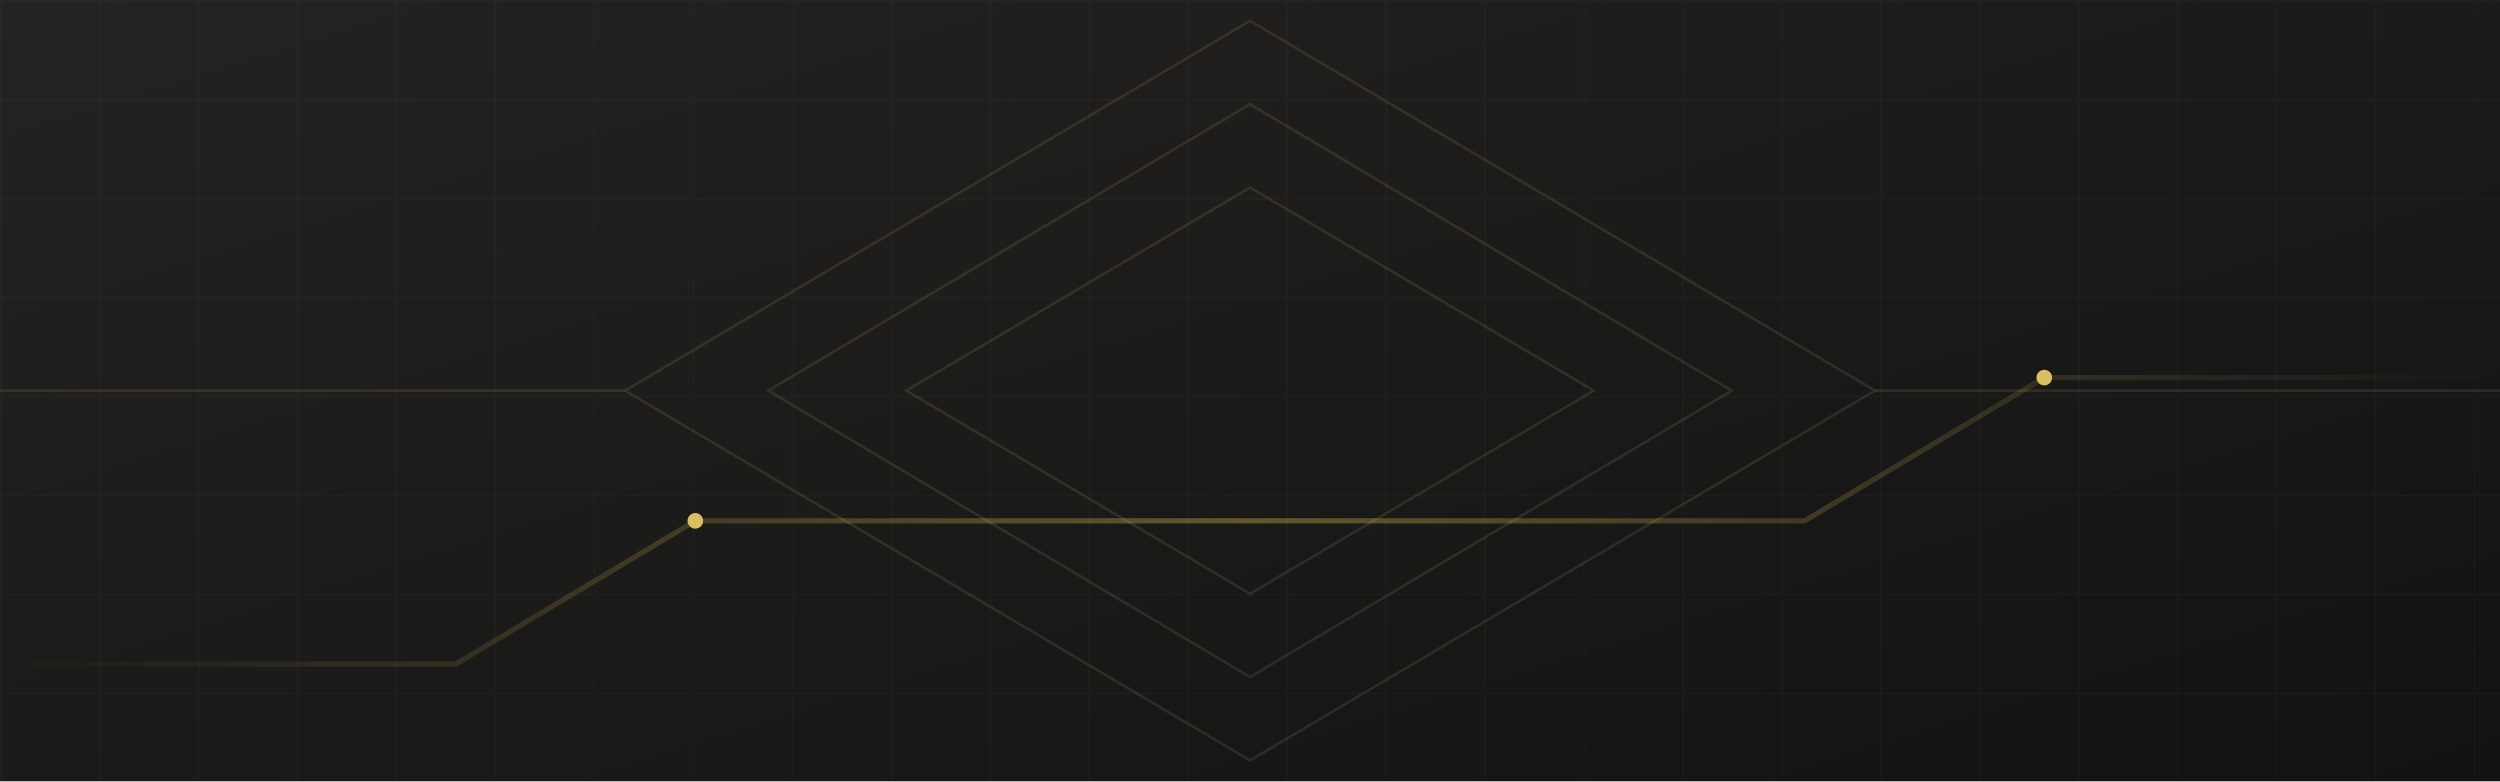
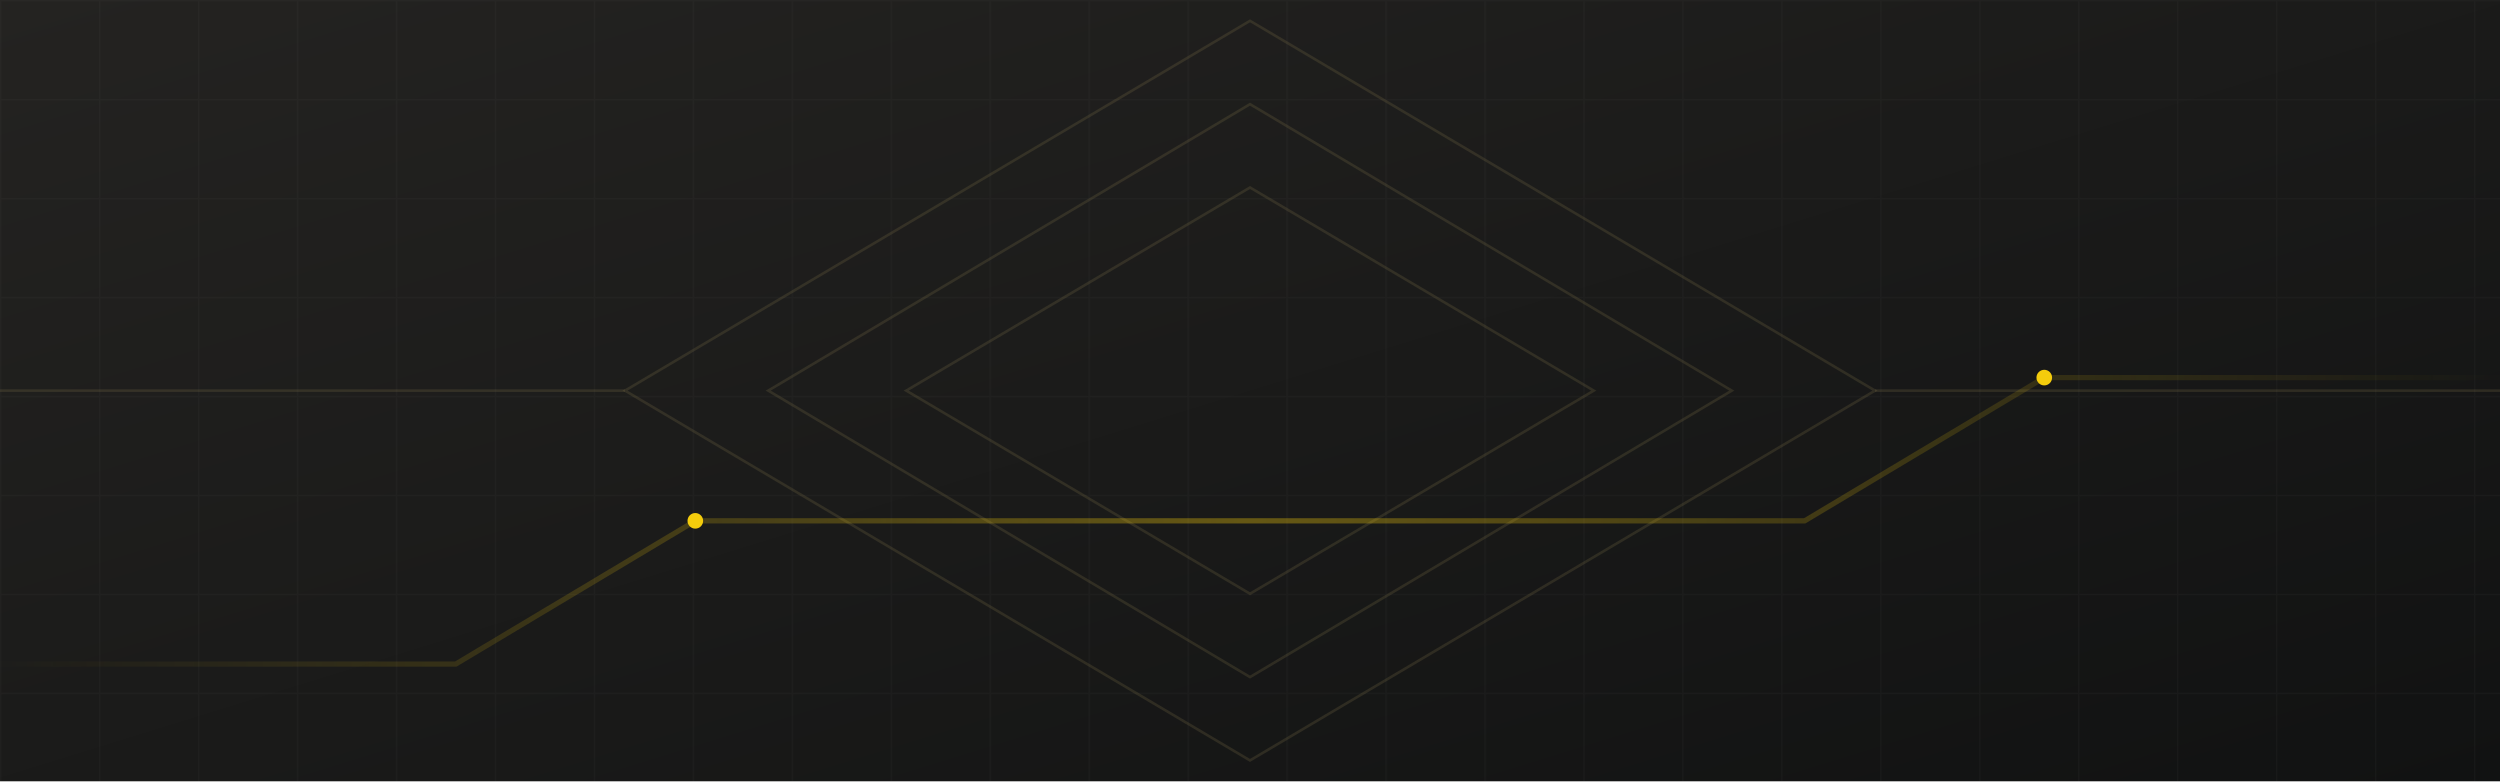
<svg xmlns="http://www.w3.org/2000/svg" width="960" height="300" viewBox="0 0 960 300">
  <defs>
    <linearGradient id="b" x2="1" y2="1">
      <stop stop-color="#242321" />
      <stop offset="1" stop-color="#111212" />
    </linearGradient>
    <linearGradient id="g">
-       <stop stop-color="#e4c656" stop-opacity="0" />
-       <stop offset=".5" stop-color="#e4c656" stop-opacity=".35" />
-       <stop offset="1" stop-color="#e4c656" stop-opacity="0" />
+       <stop stop-color="#F4CC0C" stop-opacity="0" />
+       <stop offset=".5" stop-color="#F4CC0C" stop-opacity=".35" />
+       <stop offset="1" stop-color="#F4CC0C" stop-opacity="0" />
    </linearGradient>
    <pattern id="p" width="38" height="38" patternUnits="userSpaceOnUse">
      <path d="M38 0H0V38" fill="none" stroke="#ffffff" stroke-opacity=".025" />
    </pattern>
  </defs>
  <path fill="url(#b)" d="M0 0h960v300H0z" />
  <path fill="url(#p)" d="M0 0h960v300H0z" />
  <g fill="none" stroke="#807347" stroke-opacity=".24">
    <path d="M480 8l240 142-240 142-240-142z" />
    <path d="M480 40l185 110-185 110-185-110z" />
    <path d="M480 72l132 78-132 78-132-78z" />
    <path d="M0 150h240m480 0h240" />
  </g>
  <path d="M0 255h175l92-55h426l92-55h175" fill="none" stroke="url(#g)" stroke-width="2" />
-   <g fill="#d9bf5e">
+   <g fill="#F4CC0C">
    <circle cx="267" cy="200" r="3" />
    <circle cx="785" cy="145" r="3" />
  </g>
</svg>
